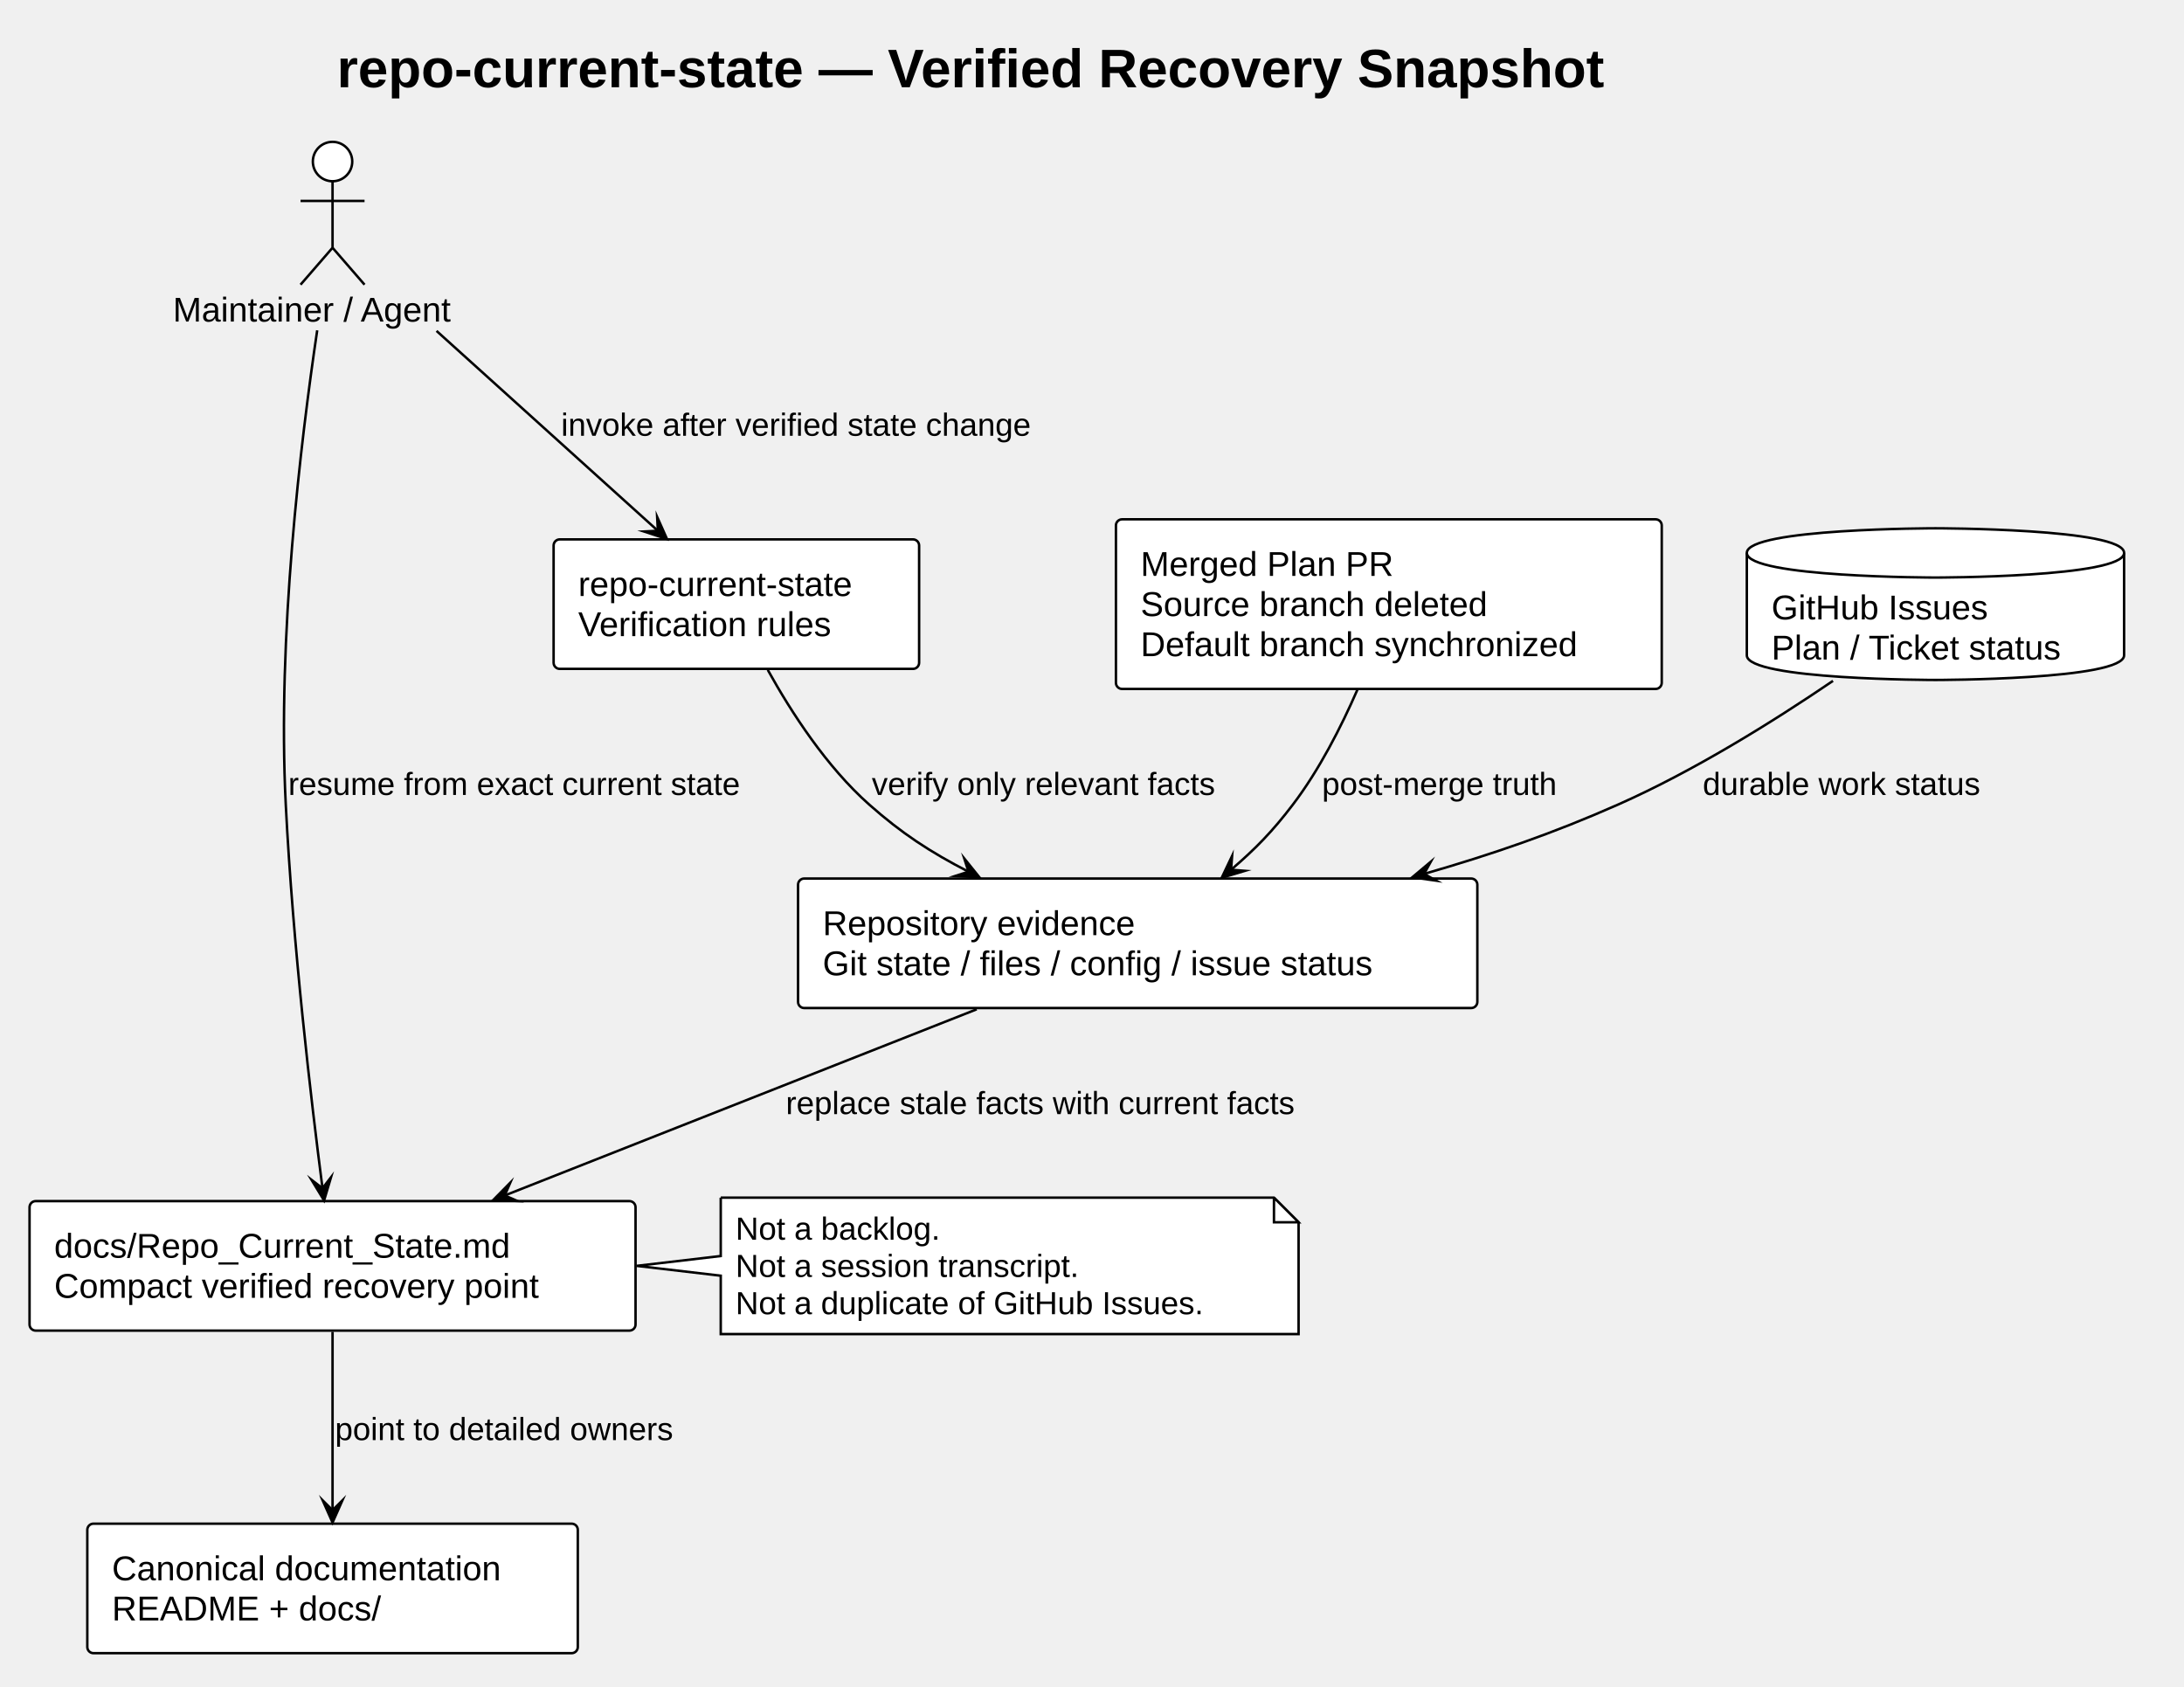
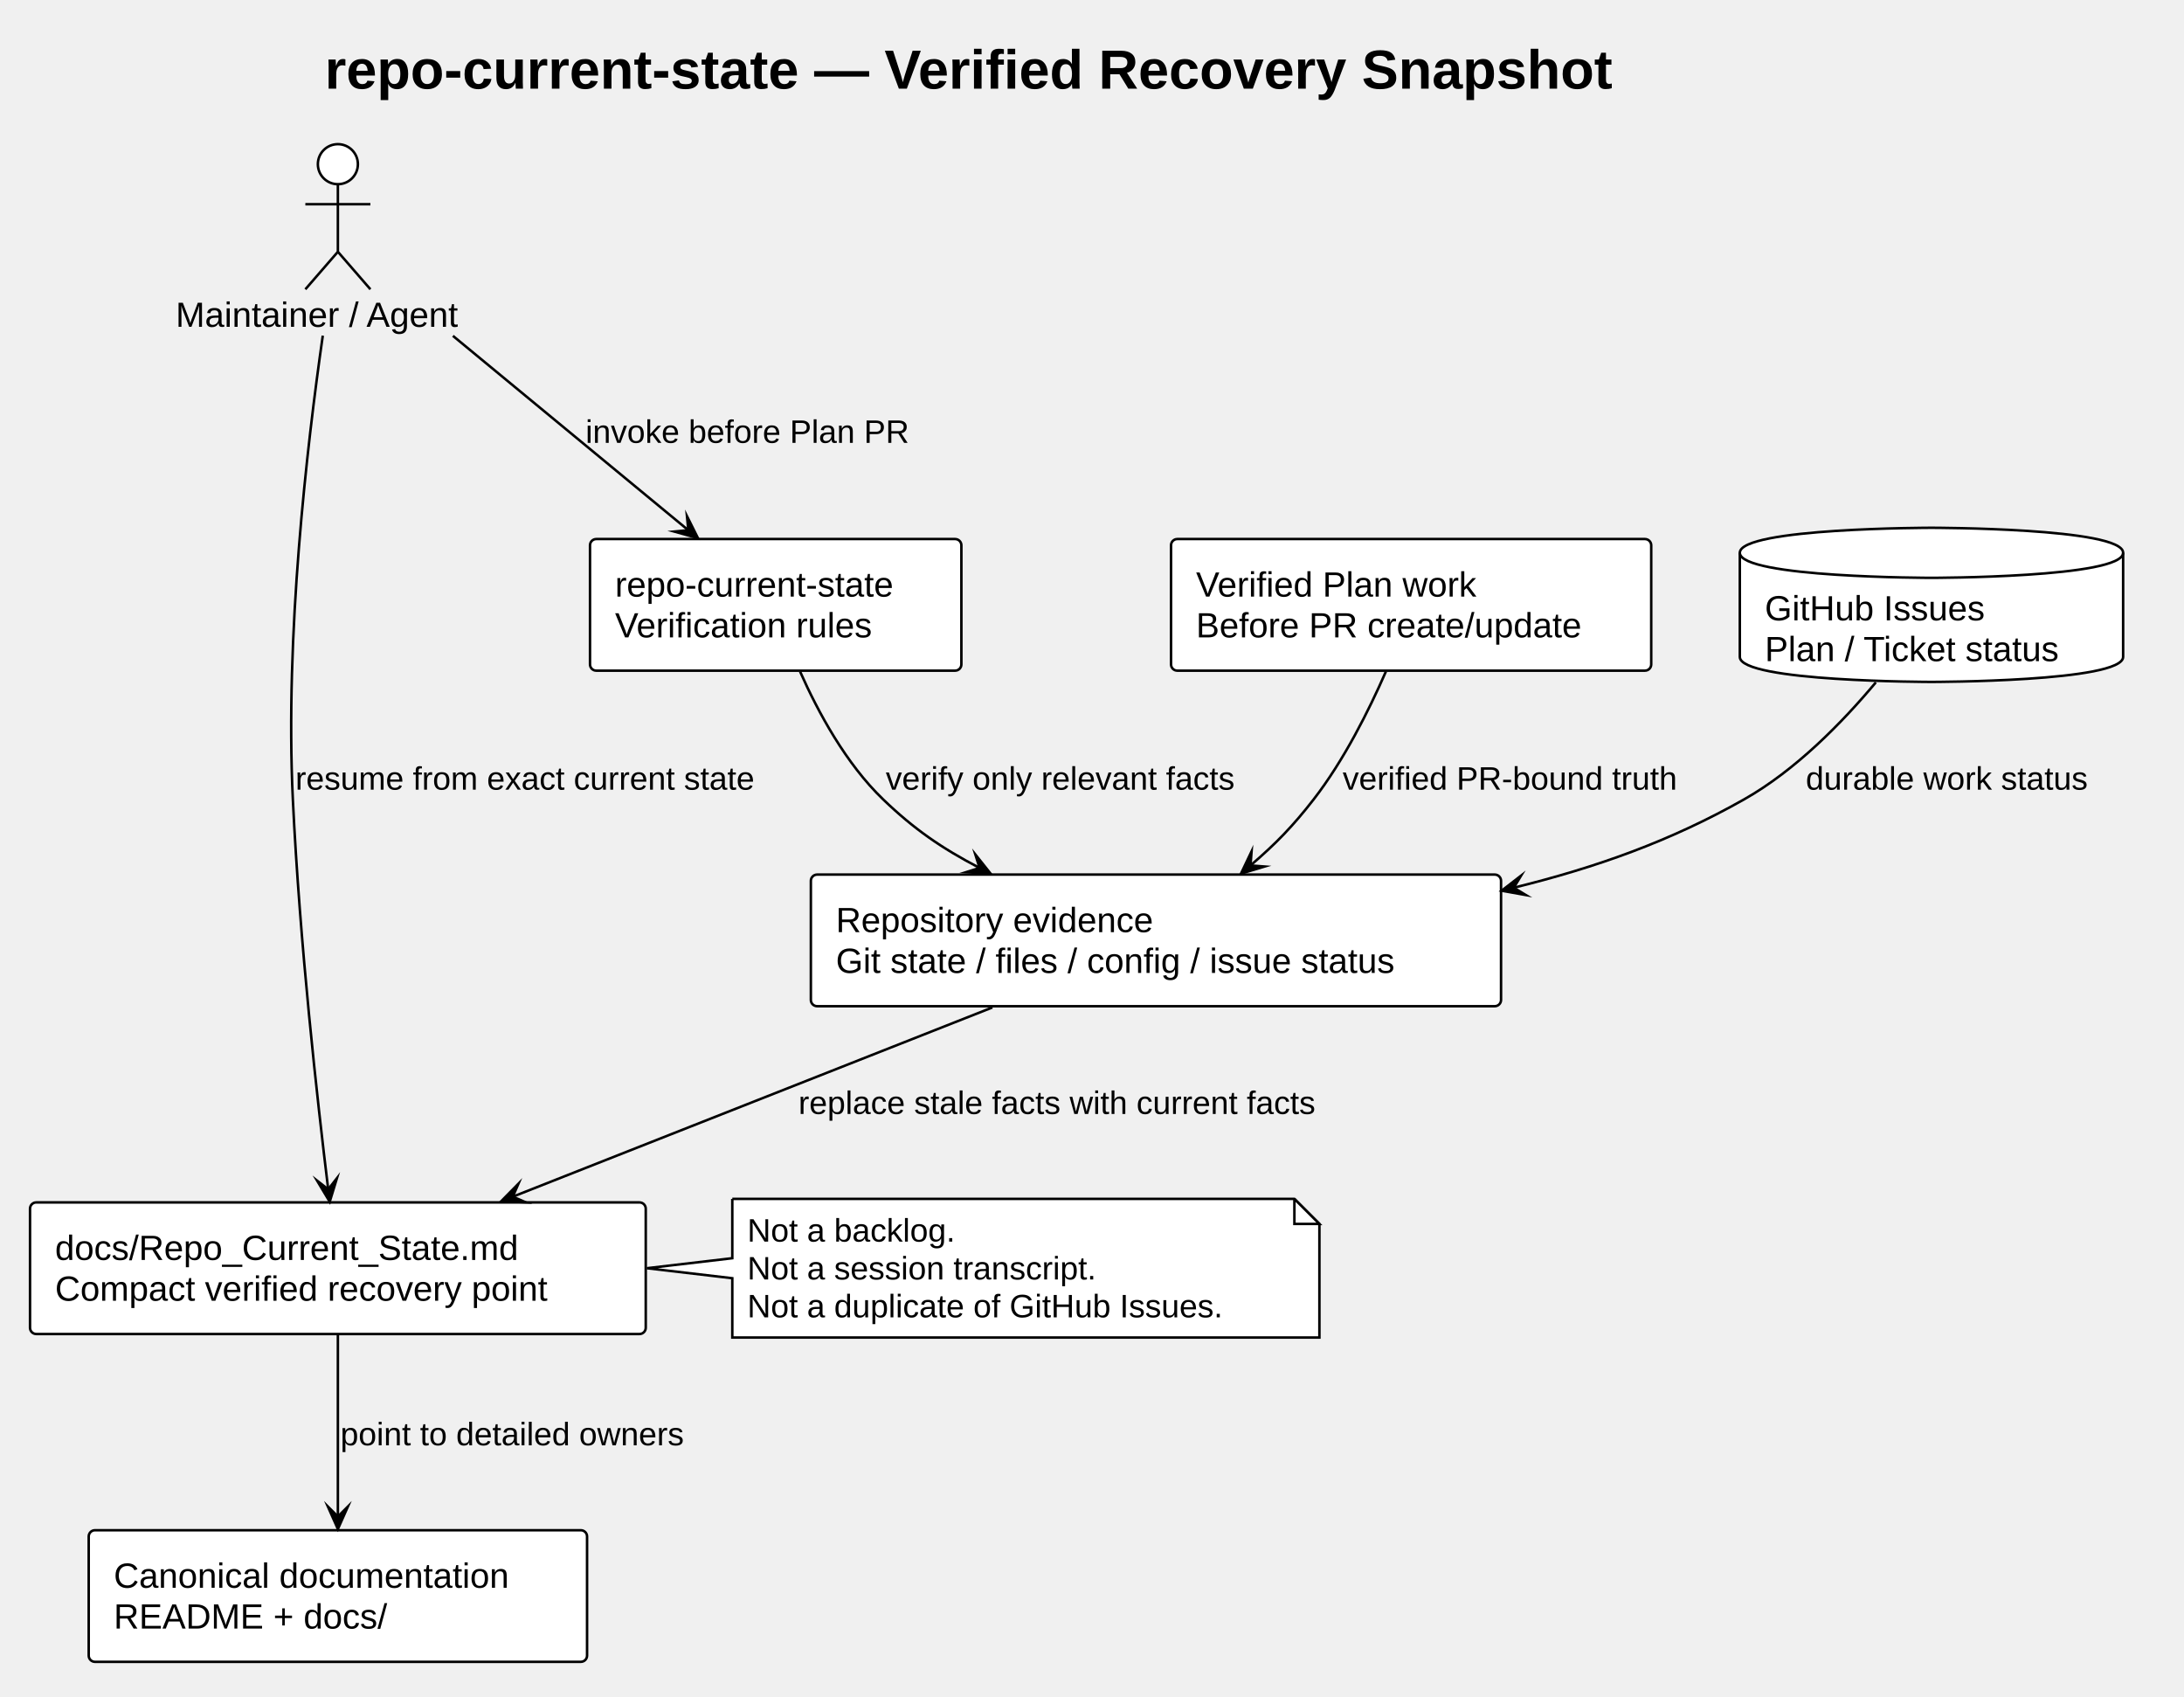
- <svg xmlns="http://www.w3.org/2000/svg" contentStyleType="text/css" data-diagram-type="DESCRIPTION" height="685px" preserveAspectRatio="none" style="width:887px;height:685px;background:#FFFFFF;" version="1.1" viewBox="0 0 887 685" width="887px" zoomAndPan="magnify">
+ <svg xmlns="http://www.w3.org/2000/svg" contentStyleType="text/css" data-diagram-type="DESCRIPTION" height="678px" preserveAspectRatio="none" style="width:873px;height:678px;background:#FFFFFF;" version="1.1" viewBox="0 0 873 678" width="873px" zoomAndPan="magnify">
  <defs />
  <g>
    <g class="title" data-source-line="6">
-       <text fill="#000000" font-family="Arial" font-size="22" font-weight="700" lengthAdjust="spacing" textLength="612.004" x="136.832" y="35.421">repo-current-state — Verified Recovery Snapshot</text>
+       <text fill="#000000" font-family="Arial" font-size="22" font-weight="700" lengthAdjust="spacing" textLength="612.004" x="129.832" y="35.421">repo-current-state — Verified Recovery Snapshot</text>
    </g>
    <g class="entity" data-qualified-name="maintainer" data-source-line="8" id="ent0001">
      <ellipse cx="135.059" cy="65.609" fill="#FFFFFF" rx="8" ry="8" style="stroke:#000000;stroke-width:1;" />
      <path d="M135.059,73.609 L135.059,100.609 M122.059,81.609 L148.059,81.609 M135.059,100.609 L122.059,115.609 M135.059,100.609 L148.059,115.609" fill="none" style="stroke:#000000;stroke-width:1;" />
      <text fill="#000000" font-family="Arial" font-size="14" lengthAdjust="spacing" textLength="129.678" x="70.22" y="130.605">Maintainer / Agent</text>
    </g>
    <g class="entity" data-qualified-name="delivery" data-source-line="9" id="ent0002">
-       <rect fill="#FFFFFF" height="68.891" rx="2.5" ry="2.5" style="stroke:#000000;stroke-width:1;" width="221.674" x="453.22" y="210.899" />
-       <text fill="#000000" font-family="Arial" font-size="14" lengthAdjust="spacing" textLength="109.689" x="463.22" y="233.894">Merged Plan PR</text>
-       <text fill="#000000" font-family="Arial" font-size="14" lengthAdjust="spacing" textLength="158.949" x="463.22" y="250.191">Source branch deleted</text>
-       <text fill="#000000" font-family="Arial" font-size="14" lengthAdjust="spacing" textLength="201.674" x="463.22" y="266.488">Default branch synchronized</text>
+       <rect fill="#FFFFFF" height="52.594" rx="2.5" ry="2.5" style="stroke:#000000;stroke-width:1;" width="191.944" x="468.09" y="215.409" />
+       <text fill="#000000" font-family="Arial" font-size="14" lengthAdjust="spacing" textLength="126.718" x="478.09" y="238.405">Verified Plan work</text>
+       <text fill="#000000" font-family="Arial" font-size="14" lengthAdjust="spacing" textLength="171.944" x="478.09" y="254.701">Before PR create/update</text>
    </g>
    <g class="entity" data-qualified-name="evidence" data-source-line="10" id="ent0003">
-       <rect fill="#FFFFFF" height="52.594" rx="2.5" ry="2.5" style="stroke:#000000;stroke-width:1;" width="275.883" x="324.12" y="356.789" />
-       <text fill="#000000" font-family="Arial" font-size="14" lengthAdjust="spacing" textLength="142.994" x="334.12" y="379.784">Repository evidence</text>
-       <text fill="#000000" font-family="Arial" font-size="14" lengthAdjust="spacing" textLength="255.883" x="334.12" y="396.081">Git state / files / config / issue status</text>
+       <rect fill="#FFFFFF" height="52.594" rx="2.5" ry="2.5" style="stroke:#000000;stroke-width:1;" width="275.883" x="324.12" y="349.499" />
+       <text fill="#000000" font-family="Arial" font-size="14" lengthAdjust="spacing" textLength="142.994" x="334.12" y="372.495">Repository evidence</text>
+       <text fill="#000000" font-family="Arial" font-size="14" lengthAdjust="spacing" textLength="255.883" x="334.12" y="388.791">Git state / files / config / issue status</text>
    </g>
    <g class="entity" data-qualified-name="skill" data-source-line="11" id="ent0004">
-       <rect fill="#FFFFFF" height="52.594" rx="2.5" ry="2.5" style="stroke:#000000;stroke-width:1;" width="148.447" x="224.84" y="219.049" />
-       <text fill="#000000" font-family="Arial" font-size="14" lengthAdjust="spacing" textLength="128.447" x="234.84" y="242.044">repo-current-state</text>
-       <text fill="#000000" font-family="Arial" font-size="14" lengthAdjust="spacing" textLength="118.624" x="234.84" y="258.341">Verification rules</text>
+       <rect fill="#FFFFFF" height="52.594" rx="2.5" ry="2.5" style="stroke:#000000;stroke-width:1;" width="148.447" x="235.84" y="215.409" />
+       <text fill="#000000" font-family="Arial" font-size="14" lengthAdjust="spacing" textLength="128.447" x="245.84" y="238.405">repo-current-state</text>
+       <text fill="#000000" font-family="Arial" font-size="14" lengthAdjust="spacing" textLength="118.624" x="245.84" y="254.701">Verification rules</text>
    </g>
    <g class="entity" data-qualified-name="snapshot" data-source-line="12" id="ent0005">
-       <rect fill="#FFFFFF" height="52.594" rx="2.5" ry="2.5" style="stroke:#000000;stroke-width:1;" width="246.119" x="12" y="487.789" />
-       <text fill="#000000" font-family="Arial" font-size="14" lengthAdjust="spacing" textLength="204.121" x="22" y="510.784">docs/Repo_Current_State.md</text>
-       <text fill="#000000" font-family="Arial" font-size="14" lengthAdjust="spacing" textLength="226.119" x="22" y="527.081">Compact verified recovery point</text>
+       <rect fill="#FFFFFF" height="52.594" rx="2.5" ry="2.5" style="stroke:#000000;stroke-width:1;" width="246.119" x="12" y="480.499" />
+       <text fill="#000000" font-family="Arial" font-size="14" lengthAdjust="spacing" textLength="204.121" x="22" y="503.495">docs/Repo_Current_State.md</text>
+       <text fill="#000000" font-family="Arial" font-size="14" lengthAdjust="spacing" textLength="226.119" x="22" y="519.791">Compact verified recovery point</text>
    </g>
    <g class="entity" data-qualified-name="docs" data-source-line="13" id="ent0006">
-       <rect fill="#FFFFFF" height="52.594" rx="2.5" ry="2.5" style="stroke:#000000;stroke-width:1;" width="199.204" x="35.46" y="618.789" />
-       <text fill="#000000" font-family="Arial" font-size="14" lengthAdjust="spacing" textLength="179.204" x="45.46" y="641.784">Canonical documentation</text>
-       <text fill="#000000" font-family="Arial" font-size="14" lengthAdjust="spacing" textLength="117.647" x="45.46" y="658.081">README + docs/</text>
+       <rect fill="#FFFFFF" height="52.594" rx="2.5" ry="2.5" style="stroke:#000000;stroke-width:1;" width="199.204" x="35.46" y="611.499" />
+       <text fill="#000000" font-family="Arial" font-size="14" lengthAdjust="spacing" textLength="179.204" x="45.46" y="634.495">Canonical documentation</text>
+       <text fill="#000000" font-family="Arial" font-size="14" lengthAdjust="spacing" textLength="117.647" x="45.46" y="650.791">README + docs/</text>
    </g>
    <g class="entity" data-qualified-name="issues" data-source-line="14" id="ent0007">
-       <path d="M709.45,224.549 C709.45,214.549 786.059,214.549 786.059,214.549 C786.059,214.549 862.669,214.549 862.669,224.549 L862.669,266.143 C862.669,276.143 786.059,276.143 786.059,276.143 C786.059,276.143 709.45,276.143 709.45,266.143 L709.45,224.549" fill="#FFFFFF" style="stroke:#000000;stroke-width:1;" />
-       <path d="M709.45,224.549 C709.45,234.549 786.059,234.549 786.059,234.549 C786.059,234.549 862.669,234.549 862.669,224.549" fill="none" style="stroke:#000000;stroke-width:1;" />
-       <text fill="#000000" font-family="Arial" font-size="14" lengthAdjust="spacing" textLength="96.462" x="719.45" y="251.544">GitHub Issues</text>
-       <text fill="#000000" font-family="Arial" font-size="14" lengthAdjust="spacing" textLength="133.219" x="719.45" y="267.841">Plan / Ticket status</text>
+       <path d="M695.45,220.909 C695.45,210.909 772.059,210.909 772.059,210.909 C772.059,210.909 848.669,210.909 848.669,220.909 L848.669,262.503 C848.669,272.503 772.059,272.503 772.059,272.503 C772.059,272.503 695.45,272.503 695.45,262.503 L695.45,220.909" fill="#FFFFFF" style="stroke:#000000;stroke-width:1;" />
+       <path d="M695.45,220.909 C695.45,230.909 772.059,230.909 772.059,230.909 C772.059,230.909 848.669,230.909 848.669,220.909" fill="none" style="stroke:#000000;stroke-width:1;" />
+       <text fill="#000000" font-family="Arial" font-size="14" lengthAdjust="spacing" textLength="96.462" x="705.45" y="247.905">GitHub Issues</text>
+       <text fill="#000000" font-family="Arial" font-size="14" lengthAdjust="spacing" textLength="133.219" x="705.45" y="264.201">Plan / Ticket status</text>
    </g>
    <g class="entity" data-qualified-name="GMN15" data-source-line="25" id="ent0016">
-       <path d="M292.72,486.389 L292.72,510.089 L258.59,514.089 L292.72,518.089 L292.72,541.788 A0,0 0 0 0 292.72,541.788 L527.401,541.788 A0,0 0 0 0 527.401,541.788 L527.401,496.389 L517.401,486.389 L292.72,486.389 A0,0 0 0 0 292.72,486.389" fill="#FFFFFF" style="stroke:#000000;stroke-width:1;" />
-       <path d="M517.401,486.389 L517.401,496.389 L527.401,496.389 L517.401,486.389" fill="#FFFFFF" style="stroke:#000000;stroke-width:1;" />
-       <text fill="#000000" font-family="Arial" font-size="13" lengthAdjust="spacing" textLength="93.85" x="298.72" y="503.456">Not a backlog.</text>
-       <text fill="#000000" font-family="Arial" font-size="13" lengthAdjust="spacing" textLength="158.266" x="298.72" y="518.589">Not a session transcript.</text>
-       <text fill="#000000" font-family="Arial" font-size="13" lengthAdjust="spacing" textLength="213.681" x="298.72" y="533.722">Not a duplicate of GitHub Issues.</text>
+       <path d="M292.72,479.099 L292.72,502.799 L258.59,506.799 L292.72,510.799 L292.72,534.498 A0,0 0 0 0 292.72,534.498 L527.401,534.498 A0,0 0 0 0 527.401,534.498 L527.401,489.099 L517.401,479.099 L292.72,479.099 A0,0 0 0 0 292.72,479.099" fill="#FFFFFF" style="stroke:#000000;stroke-width:1;" />
+       <path d="M517.401,479.099 L517.401,489.099 L527.401,489.099 L517.401,479.099" fill="#FFFFFF" style="stroke:#000000;stroke-width:1;" />
+       <text fill="#000000" font-family="Arial" font-size="13" lengthAdjust="spacing" textLength="93.85" x="298.72" y="496.166">Not a backlog.</text>
+       <text fill="#000000" font-family="Arial" font-size="13" lengthAdjust="spacing" textLength="158.266" x="298.72" y="511.299">Not a session transcript.</text>
+       <text fill="#000000" font-family="Arial" font-size="13" lengthAdjust="spacing" textLength="213.681" x="298.72" y="526.432">Not a duplicate of GitHub Issues.</text>
    </g>
    <g class="link" data-entity-1="ent0001" data-entity-2="ent0004" data-link-type="dependency" data-source-line="16" id="lnk8">
-       <path d="M177.29,134.389 C206.71,160.959 241.439,192.319 267.179,215.559" fill="none" id="maintainer-to-skill" style="stroke:#000000;stroke-width:1;" />
-       <polygon fill="#000000" points="270.89,218.909,266.89,209.909,267.179,215.559,261.529,215.847,270.89,218.909" style="stroke:#000000;stroke-width:1;stroke-linejoin:miter;stroke-miterlimit:10;" />
-       <text fill="#000000" font-family="Arial" font-size="13" lengthAdjust="spacing" textLength="220.397" x="227.88" y="176.966">invoke after verified state change</text>
+       <path d="M181.04,134.209 C211.93,159.709 247.944,189.437 275.134,211.877" fill="none" id="maintainer-to-skill" style="stroke:#000000;stroke-width:1;" />
+       <polygon fill="#000000" points="278.99,215.059,274.595,206.246,275.134,211.877,269.503,212.416,278.99,215.059" style="stroke:#000000;stroke-width:1;stroke-linejoin:miter;stroke-miterlimit:10;" />
+       <text fill="#000000" font-family="Arial" font-size="13" lengthAdjust="spacing" textLength="142.073" x="234.04" y="176.976">invoke before Plan PR</text>
    </g>
    <g class="link" data-entity-1="ent0002" data-entity-2="ent0003" data-link-type="dependency" data-source-line="17" id="lnk9">
-       <path d="M551.27,280.149 C544.69,295.229 535.78,312.719 525.06,326.789 C516.86,337.559 510.095,344.544 499.975,353.224" fill="none" id="delivery-to-evidence" style="stroke:#000000;stroke-width:1;" />
-       <polygon fill="#000000" points="496.18,356.479,505.616,353.656,499.975,353.224,500.407,347.584,496.18,356.479" style="stroke:#000000;stroke-width:1;stroke-linejoin:miter;stroke-miterlimit:10;" />
-       <text fill="#000000" font-family="Arial" font-size="13" lengthAdjust="spacing" textLength="111.173" x="536.89" y="322.856">post-merge truth</text>
+       <path d="M553.99,268.329 C547.15,283.979 537.16,303.909 525.06,319.499 C516.76,330.189 509.975,337.164 499.855,345.844" fill="none" id="delivery-to-evidence" style="stroke:#000000;stroke-width:1;" />
+       <polygon fill="#000000" points="496.06,349.099,505.496,346.276,499.855,345.844,500.287,340.204,496.06,349.099" style="stroke:#000000;stroke-width:1;stroke-linejoin:miter;stroke-miterlimit:10;" />
+       <text fill="#000000" font-family="Arial" font-size="13" lengthAdjust="spacing" textLength="151.868" x="536.69" y="315.566">verified PR-bound truth</text>
    </g>
    <g class="link" data-entity-1="ent0007" data-entity-2="ent0003" data-link-type="dependency" data-source-line="18" id="lnk10">
-       <path d="M744.44,276.509 C719.95,293.159 687.83,313.169 657.06,326.789 C630.76,338.439 606.175,346.906 578.355,354.916" fill="none" id="issues-to-evidence" style="stroke:#000000;stroke-width:1;" />
-       <polygon fill="#000000" points="573.55,356.299,583.305,357.653,578.355,354.916,581.092,349.965,573.55,356.299" style="stroke:#000000;stroke-width:1;stroke-linejoin:miter;stroke-miterlimit:10;" />
-       <text fill="#000000" font-family="Arial" font-size="13" lengthAdjust="spacing" textLength="129.333" x="691.53" y="322.856">durable work status</text>
+       <path d="M749.82,272.689 C736.29,288.869 717.67,307.859 697.06,319.499 C667.59,336.149 638.185,346.605 605.095,354.745" fill="none" id="issues-to-evidence" style="stroke:#000000;stroke-width:1;" />
+       <polygon fill="#000000" points="600.24,355.939,609.935,357.674,605.095,354.745,608.024,349.905,600.24,355.939" style="stroke:#000000;stroke-width:1;stroke-linejoin:miter;stroke-miterlimit:10;" />
+       <text fill="#000000" font-family="Arial" font-size="13" lengthAdjust="spacing" textLength="129.333" x="721.81" y="315.566">durable work status</text>
    </g>
    <g class="link" data-entity-1="ent0004" data-entity-2="ent0003" data-link-type="dependency" data-source-line="19" id="lnk11">
-       <path d="M311.82,272.059 C321.34,289.229 335.68,311.409 353.06,326.789 C366.17,338.399 377.704,345.971 393.344,354.021" fill="none" id="skill-to-evidence" style="stroke:#000000;stroke-width:1;" />
-       <polygon fill="#000000" points="397.79,356.309,391.618,348.634,393.344,354.021,387.957,355.747,397.79,356.309" style="stroke:#000000;stroke-width:1;stroke-linejoin:miter;stroke-miterlimit:10;" />
-       <text fill="#000000" font-family="Arial" font-size="13" lengthAdjust="spacing" textLength="162.322" x="354.06" y="322.856">verify only relevant facts</text>
+       <path d="M319.82,268.379 C327.03,284.639 338.18,305.219 353.06,319.499 C365.38,331.329 376.297,338.877 391.557,346.837" fill="none" id="skill-to-evidence" style="stroke:#000000;stroke-width:1;" />
+       <polygon fill="#000000" points="395.99,349.149,389.86,341.44,391.557,346.837,386.16,348.534,395.99,349.149" style="stroke:#000000;stroke-width:1;stroke-linejoin:miter;stroke-miterlimit:10;" />
+       <text fill="#000000" font-family="Arial" font-size="13" lengthAdjust="spacing" textLength="162.322" x="354.06" y="315.566">verify only relevant facts</text>
    </g>
    <g class="link" data-entity-1="ent0003" data-entity-2="ent0005" data-link-type="dependency" data-source-line="20" id="lnk12">
-       <path d="M396.67,409.889 C339.64,432.379 261.981,463.014 204.981,485.504" fill="none" id="evidence-to-snapshot" style="stroke:#000000;stroke-width:1;" />
-       <polygon fill="#000000" points="200.33,487.339,210.17,487.757,204.981,485.504,207.234,480.315,200.33,487.339" style="stroke:#000000;stroke-width:1;stroke-linejoin:miter;stroke-miterlimit:10;" />
-       <text fill="#000000" font-family="Arial" font-size="13" lengthAdjust="spacing" textLength="238.539" x="319.14" y="452.456">replace stale facts with current facts</text>
+       <path d="M396.67,402.599 C339.64,425.089 261.981,455.724 204.981,478.214" fill="none" id="evidence-to-snapshot" style="stroke:#000000;stroke-width:1;" />
+       <polygon fill="#000000" points="200.33,480.049,210.17,480.467,204.981,478.214,207.234,473.025,200.33,480.049" style="stroke:#000000;stroke-width:1;stroke-linejoin:miter;stroke-miterlimit:10;" />
+       <text fill="#000000" font-family="Arial" font-size="13" lengthAdjust="spacing" textLength="238.539" x="319.14" y="445.166">replace stale facts with current facts</text>
    </g>
    <g class="link" data-entity-1="ent0005" data-entity-2="ent0006" data-link-type="dependency" data-source-line="21" id="lnk13">
-       <path d="M135.06,540.879 C135.06,563.379 135.06,590.849 135.06,613.329" fill="none" id="snapshot-to-docs" style="stroke:#000000;stroke-width:1;" />
-       <polygon fill="#000000" points="135.06,618.329,139.06,609.329,135.06,613.329,131.06,609.329,135.06,618.329" style="stroke:#000000;stroke-width:1;stroke-linejoin:miter;stroke-miterlimit:10;" />
-       <text fill="#000000" font-family="Arial" font-size="13" lengthAdjust="spacing" textLength="158.33" x="136.06" y="584.856">point to detailed owners</text>
+       <path d="M135.06,533.589 C135.06,556.089 135.06,583.559 135.06,606.039" fill="none" id="snapshot-to-docs" style="stroke:#000000;stroke-width:1;" />
+       <polygon fill="#000000" points="135.06,611.039,139.06,602.039,135.06,606.039,131.06,602.039,135.06,611.039" style="stroke:#000000;stroke-width:1;stroke-linejoin:miter;stroke-miterlimit:10;" />
+       <text fill="#000000" font-family="Arial" font-size="13" lengthAdjust="spacing" textLength="158.33" x="136.06" y="577.566">point to detailed owners</text>
    </g>
    <g class="link" data-entity-1="ent0001" data-entity-2="ent0005" data-link-type="dependency" data-source-line="22" id="lnk14">
-       <path d="M128.83,134.149 C122.05,179.789 112.6,258.809 116.06,326.789 C118.99,384.429 126.349,446.741 130.979,482.581" fill="none" id="maintainer-to-snapshot" style="stroke:#000000;stroke-width:1;" />
-       <polygon fill="#000000" points="131.62,487.539,134.434,478.101,130.979,482.581,126.5,479.126,131.62,487.539" style="stroke:#000000;stroke-width:1;stroke-linejoin:miter;stroke-miterlimit:10;" />
-       <text fill="#000000" font-family="Arial" font-size="13" lengthAdjust="spacing" textLength="212.329" x="117.06" y="322.856">resume from exact current state</text>
+       <path d="M129.03,134.129 C122.65,178.499 113.91,254.259 117.06,319.499 C119.84,377.109 126.814,439.426 131.194,475.276" fill="none" id="maintainer-to-snapshot" style="stroke:#000000;stroke-width:1;" />
+       <polygon fill="#000000" points="131.8,480.239,134.679,470.821,131.194,475.276,126.738,471.791,131.8,480.239" style="stroke:#000000;stroke-width:1;stroke-linejoin:miter;stroke-miterlimit:10;" />
+       <text fill="#000000" font-family="Arial" font-size="13" lengthAdjust="spacing" textLength="212.329" x="118.06" y="315.566">resume from exact current state</text>
    </g>
  </g>
</svg>
